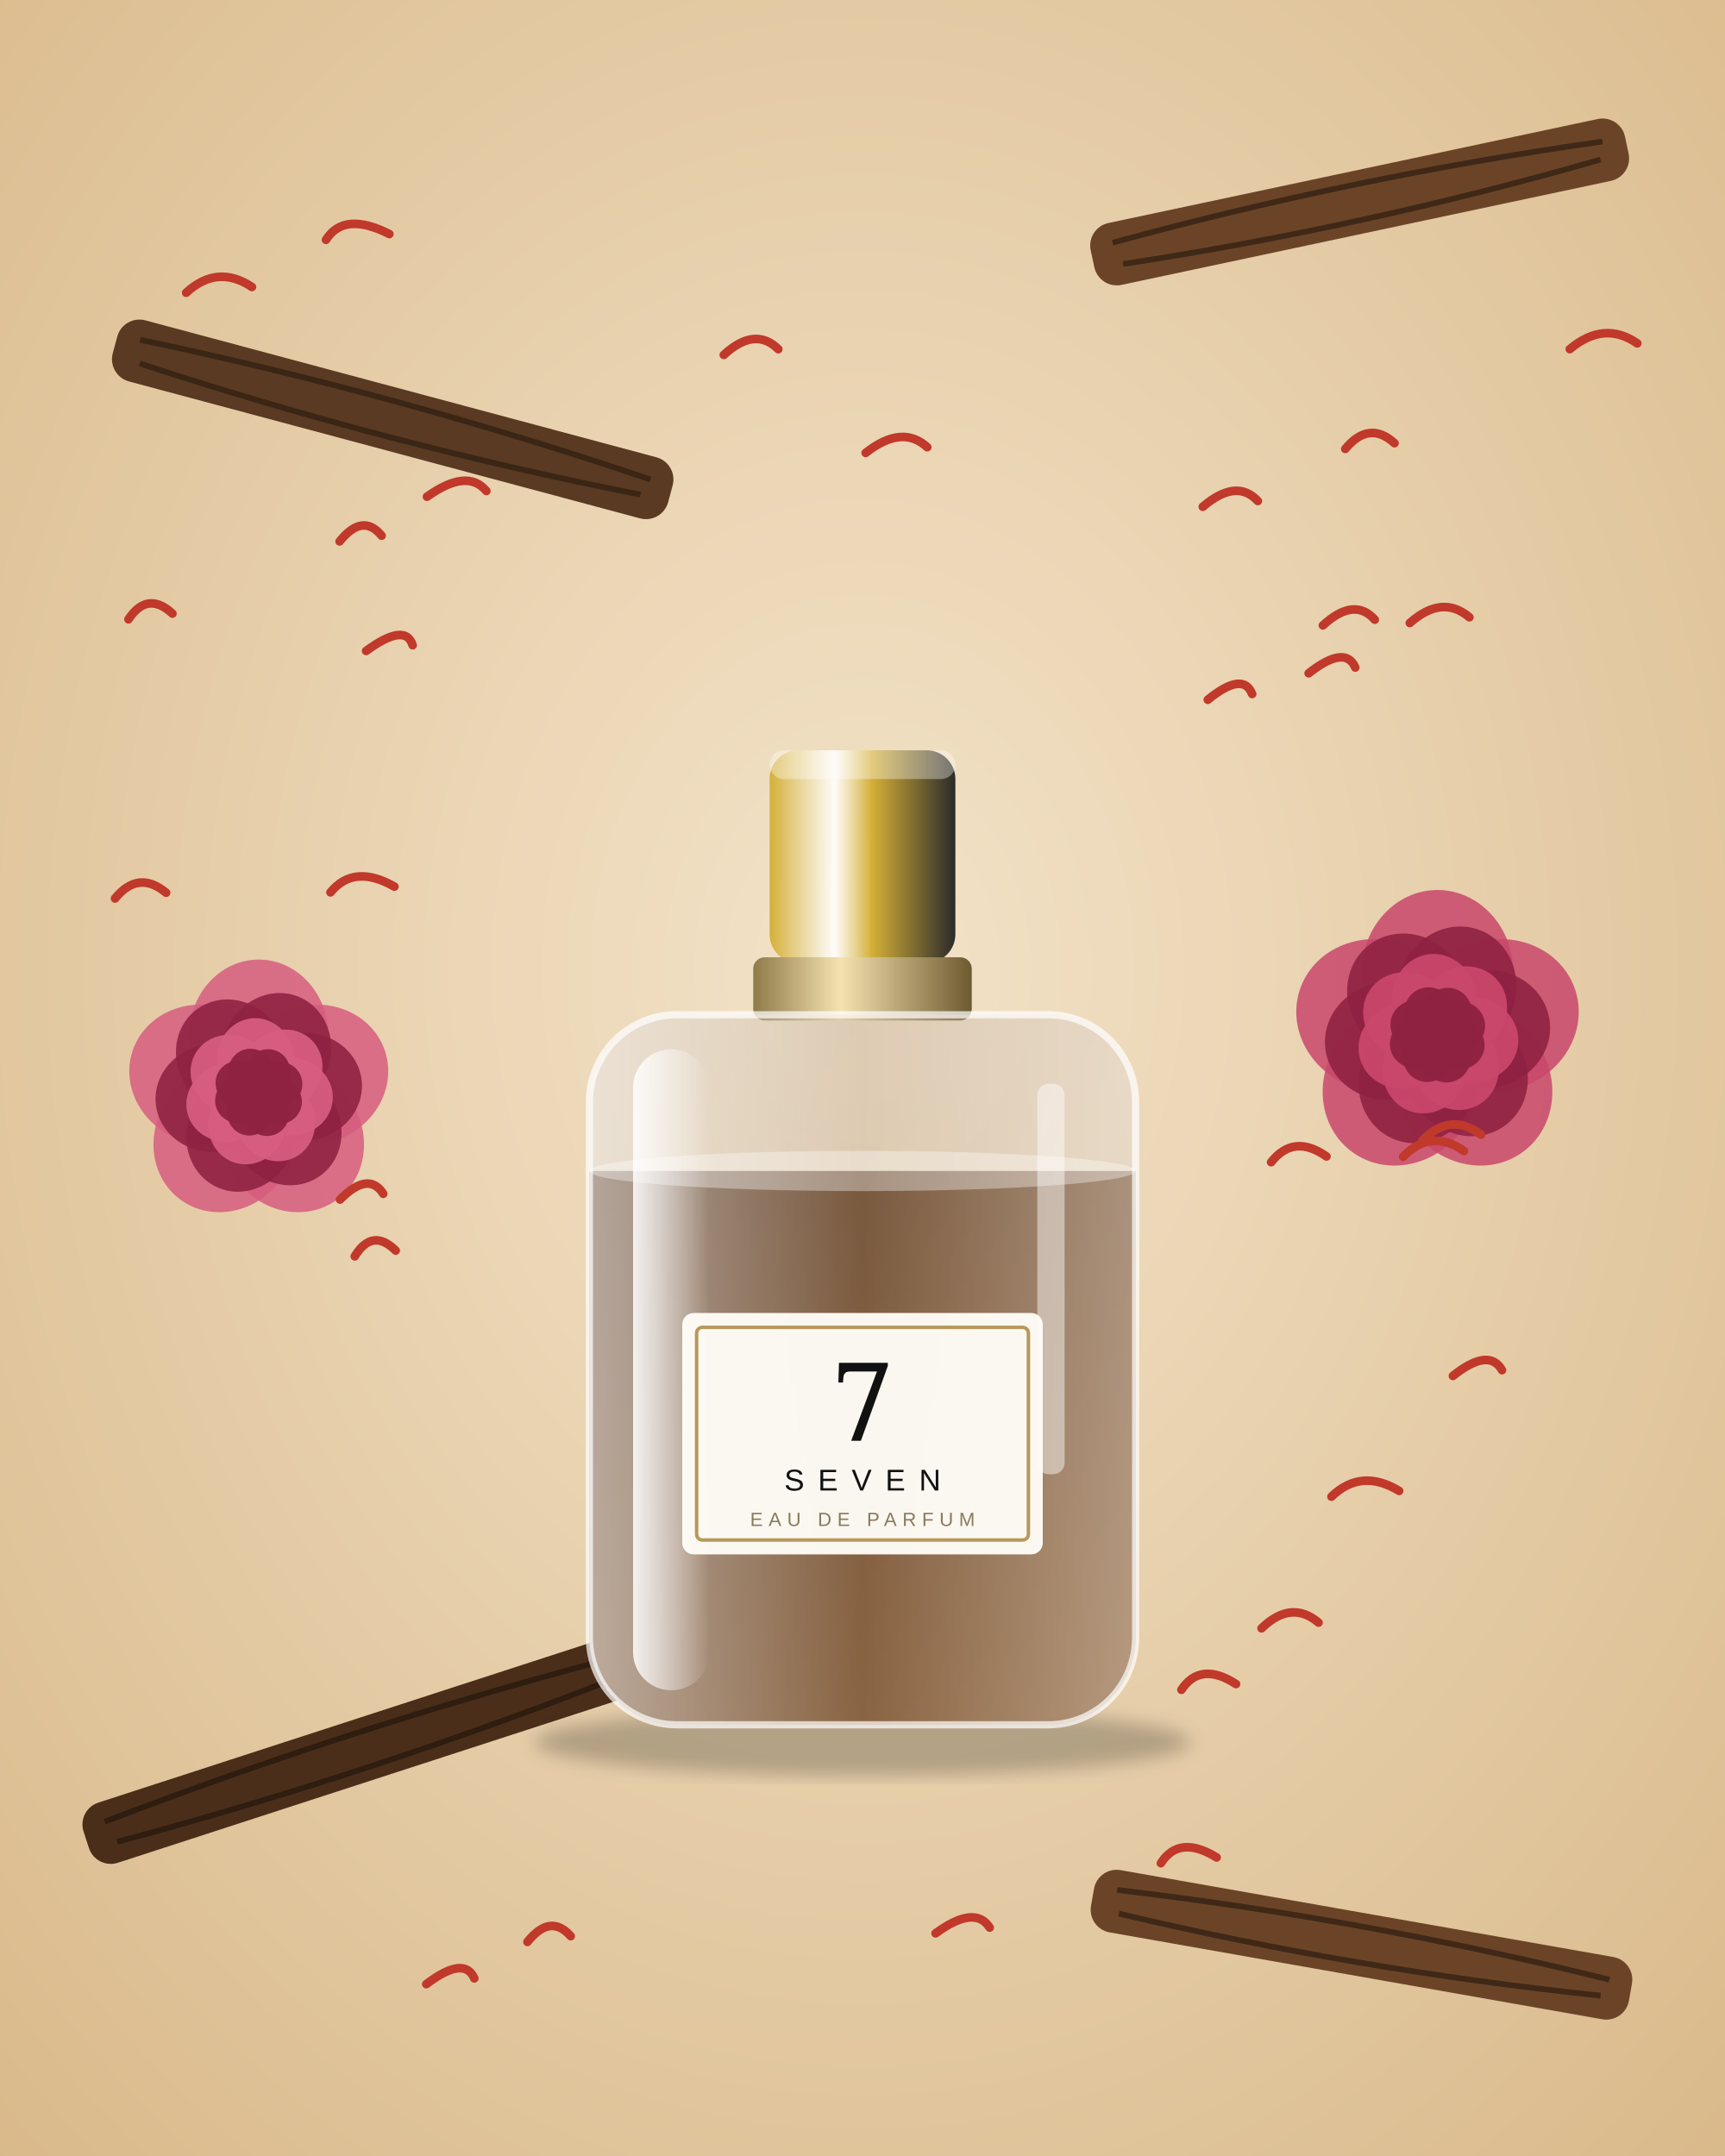
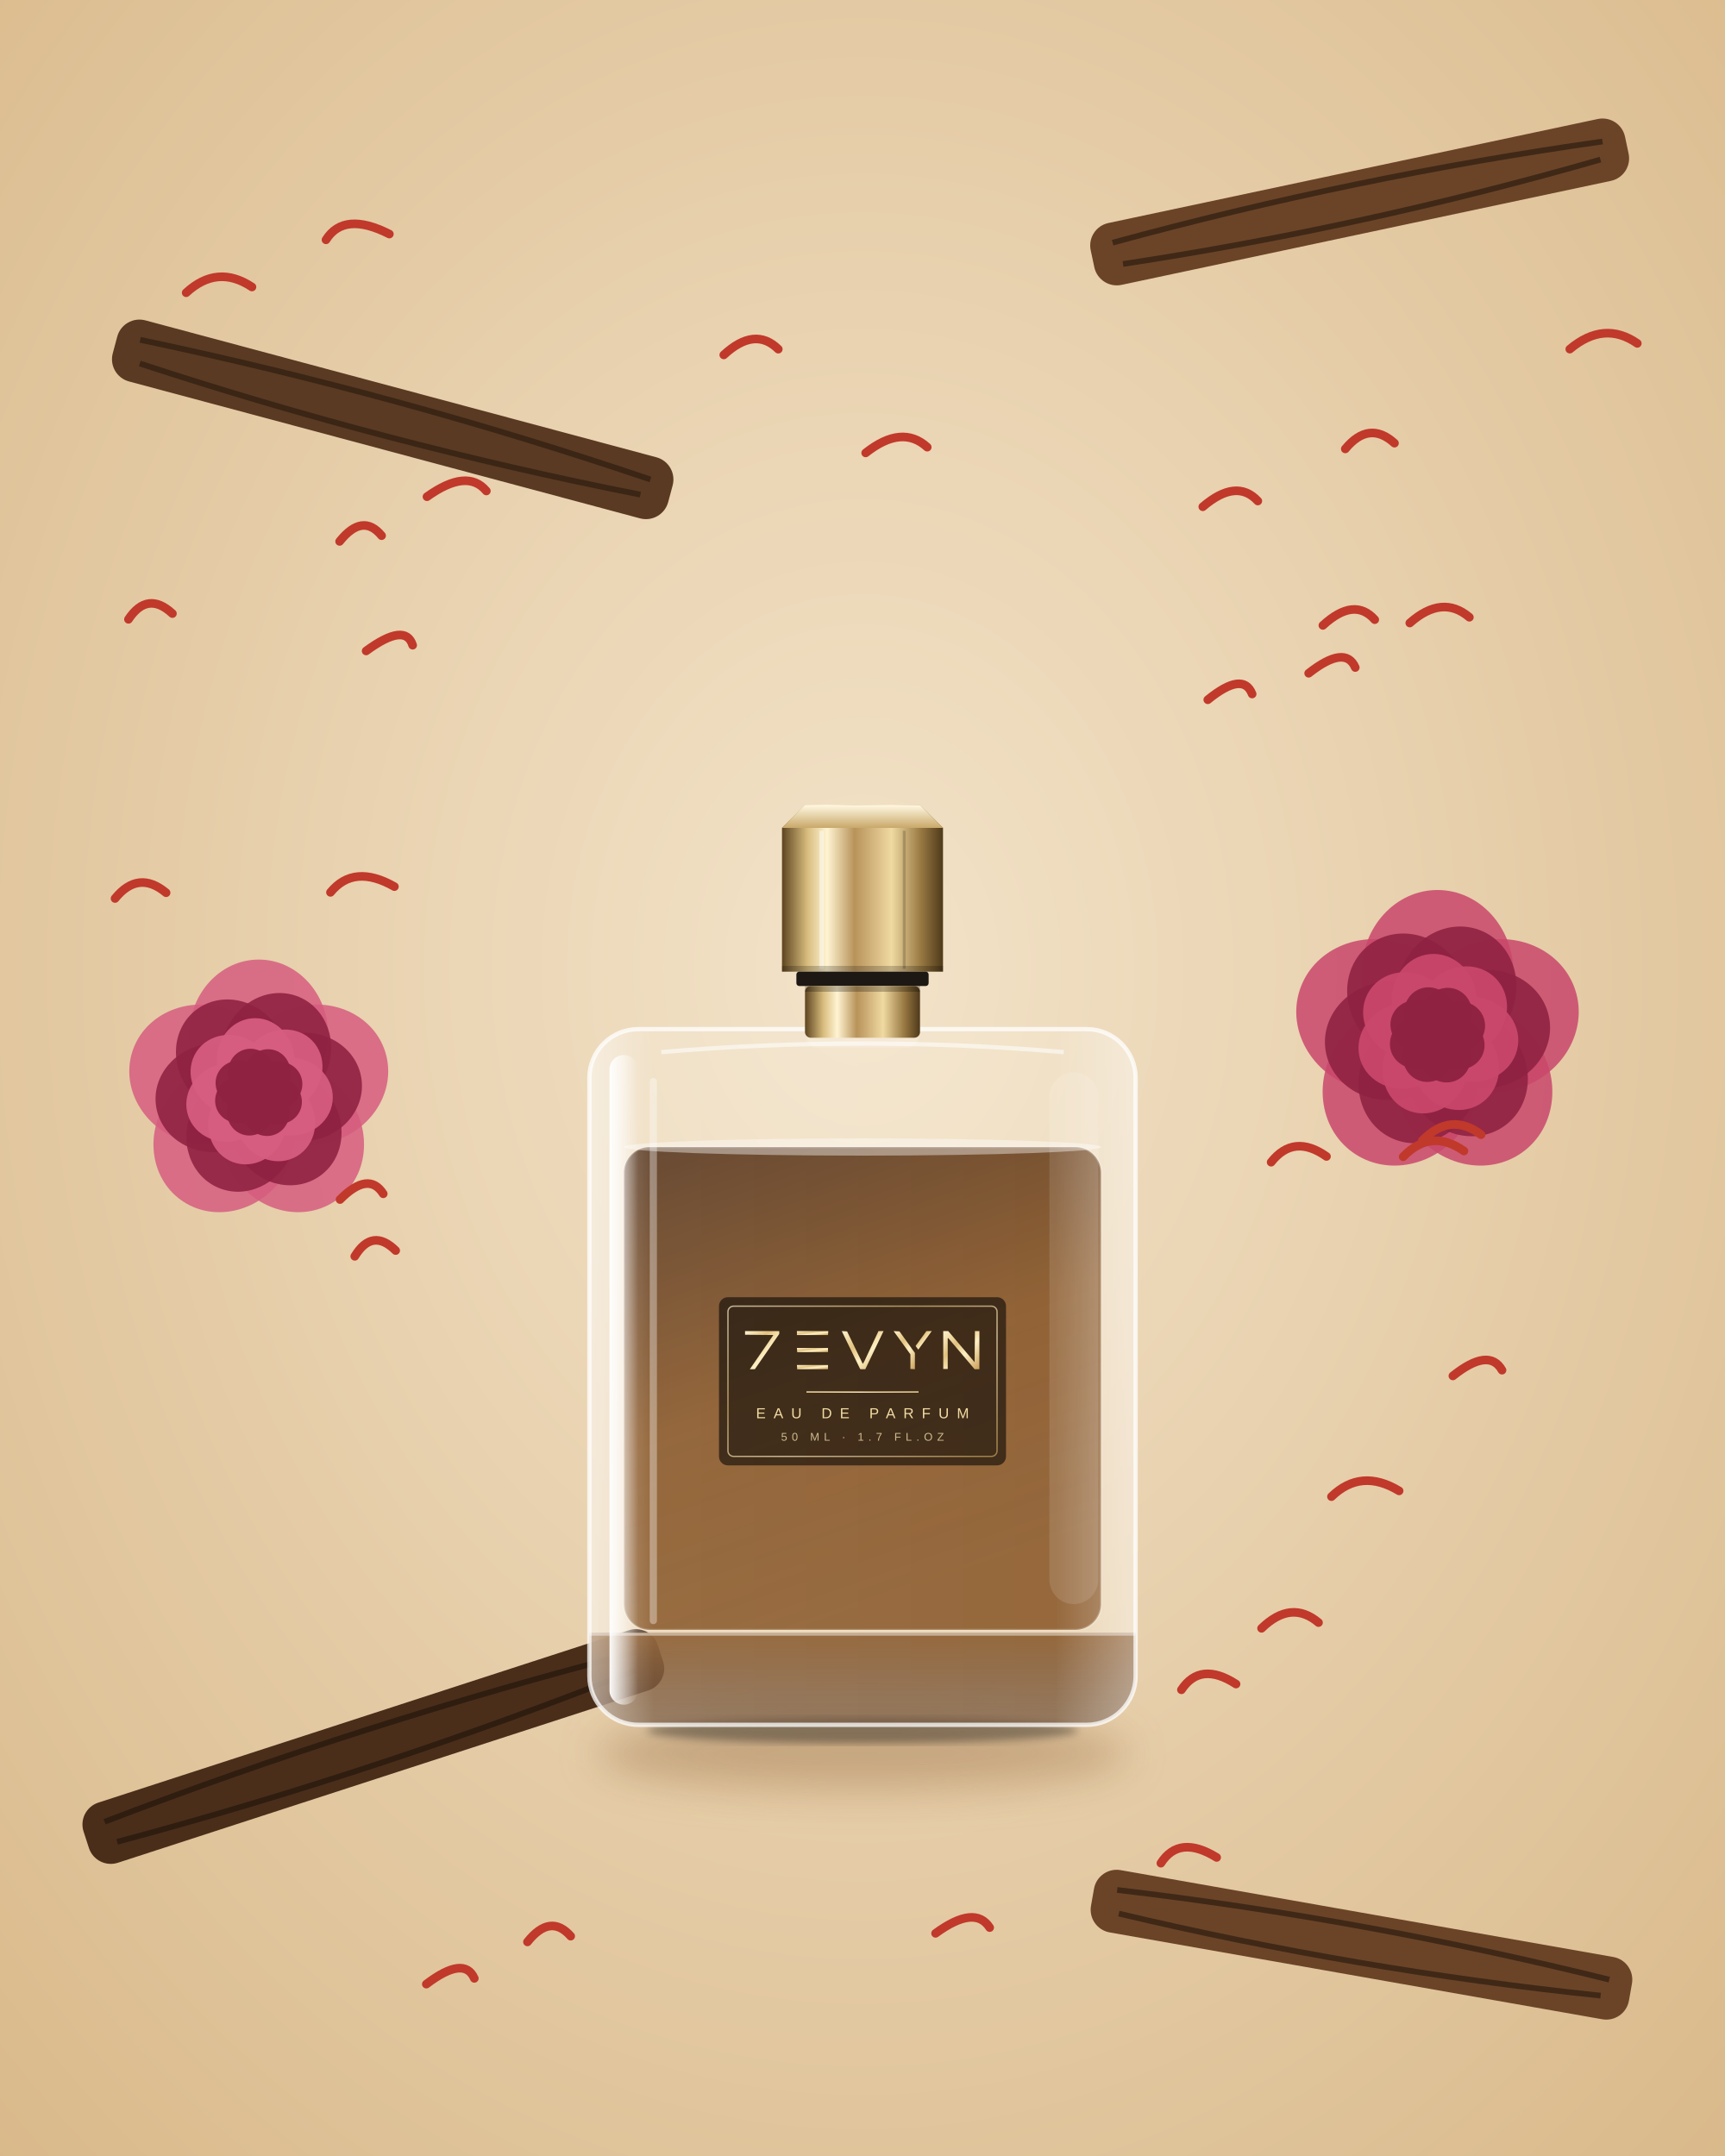
<svg xmlns="http://www.w3.org/2000/svg" viewBox="0 0 600 750">
  <defs>
    <radialGradient id="bg" cx="50%" cy="45%" r="75%">
      <stop offset="0" stop-color="#f3e3c9" />
      <stop offset="1" stop-color="#d9b98a" />
    </radialGradient>
-     <linearGradient id="glass" x1="0" y1="0" x2="1" y2="0">
-       <stop offset="0" stop-color="#fff" stop-opacity="0.55" />
-       <stop offset="0.5" stop-color="#fff" stop-opacity="0.12" />
-       <stop offset="1" stop-color="#fff" stop-opacity="0.4" />
-     </linearGradient>
-     <linearGradient id="liquid" x1="0" y1="0" x2="1" y2="1">
+     <linearGradient id="fl-liquid" x1="0" y1="0" x2="0.35" y2="1">
      <stop offset="0" stop-color="#5a3a22" />
-       <stop offset="1" stop-color="#8b5a2b" />
-     </linearGradient>
-     <linearGradient id="cap" x1="0" y1="0" x2="1" y2="0">
-       <stop offset="0" stop-color="#d4af37" />
-       <stop offset="0.35" stop-color="#ffffff" stop-opacity="0.9" />
-       <stop offset="0.55" stop-color="#d4af37" />
-       <stop offset="1" stop-color="#2a2a2a" />
-     </linearGradient>
-     <linearGradient id="collar" x1="0" y1="0" x2="1" y2="0">
-       <stop offset="0" stop-color="#8f7a4a" />
-       <stop offset="0.4" stop-color="#f4e3b0" />
-       <stop offset="1" stop-color="#6e5a30" />
+       <stop offset="0.55" stop-color="#8b5a2b" />
+       <stop offset="1" stop-color="#8b5a2b" stop-opacity="0.95" />
+     </linearGradient>
+     <linearGradient id="fl-base" x1="0" y1="0" x2="0" y2="1">
+       <stop offset="0" stop-color="#8b5a2b" stop-opacity="0.95" />
+       <stop offset="1" stop-color="#5a3a22" stop-opacity="0.6" />
+     </linearGradient>
+     <linearGradient id="fl-glass" x1="0" y1="0" x2="1" y2="0">
+       <stop offset="0" stop-color="#fff" stop-opacity="0.5" />
+       <stop offset="0.12" stop-color="#fff" stop-opacity="0.08" />
+       <stop offset="0.85" stop-color="#fff" stop-opacity="0.05" />
+       <stop offset="1" stop-color="#fff" stop-opacity="0.38" />
+     </linearGradient>
+     <linearGradient id="fl-shine" x1="0" y1="0" x2="1" y2="0">
+       <stop offset="0" stop-color="#fff" stop-opacity="0.95" />
+       <stop offset="1" stop-color="#fff" stop-opacity="0" />
+     </linearGradient>
+     <linearGradient id="fl-foil" x1="0" y1="0" x2="1" y2="1">
+       <stop offset="0" stop-color="#fff3cf" />
+       <stop offset="0.35" stop-color="#e2c27f" />
+       <stop offset="0.6" stop-color="#fff0c4" />
+       <stop offset="1" stop-color="#c9a05a" />
+     </linearGradient>
+     <linearGradient id="cap-gold" x1="0" y1="0" x2="1" y2="0">
+       <stop offset="0" stop-color="#5e4520" />
+       <stop offset="0.16" stop-color="#d9bd7f" />
+       <stop offset="0.28" stop-color="#fff4d2" />
+       <stop offset="0.45" stop-color="#b8935a" />
+       <stop offset="0.68" stop-color="#f0d9a2" />
+       <stop offset="0.86" stop-color="#9a7a43" />
+       <stop offset="1" stop-color="#4e391a" />
+     </linearGradient>
+     <linearGradient id="cap-top" x1="0" y1="0" x2="0" y2="1">
+       <stop offset="0" stop-color="#fff8e2" />
+       <stop offset="1" stop-color="#c9a86a" />
    </linearGradient>
    <linearGradient id="shine" x1="0" y1="0" x2="1" y2="0">
      <stop offset="0" stop-color="#fff" stop-opacity="0.85" />
      <stop offset="1" stop-color="#fff" stop-opacity="0" />
    </linearGradient>
    <linearGradient id="fade" x1="0" y1="0" x2="0" y2="1">
      <stop offset="0" stop-color="#fff" stop-opacity="0.35" />
      <stop offset="1" stop-color="#fff" stop-opacity="0" />
    </linearGradient>
+     <clipPath id="fl-body">
+       <rect x="10" y="36" width="380" height="484" rx="34" />
+     </clipPath>
    <filter id="soft">
      <feGaussianBlur stdDeviation="3" />
    </filter>
    <filter id="blur18">
      <feGaussianBlur stdDeviation="18" />
+     </filter>
+     <filter id="fl-blur" x="-30%" y="-200%" width="160%" height="500%">
+       <feGaussianBlur stdDeviation="14" />
    </filter>
  </defs>
  <rect width="600" height="750" fill="url(#bg)" />
  <g transform="translate(40 120) rotate(15)">
    <rect x="0" y="-11" width="200" height="22" rx="8" fill="#5a3a22" />
    <path d="M8 -4 Q 100 -9 192 -3 M10 4 Q 100 9 190 3" stroke="#2e1d10" stroke-width="2" fill="none" opacity="0.7" />
  </g>
  <g transform="translate(380 90) rotate(-12)">
    <rect x="0" y="-11" width="190" height="22" rx="8" fill="#6b4428" />
    <path d="M8 -4 Q 95 -9 182 -3 M10 4 Q 95 9 180 3" stroke="#2e1d10" stroke-width="2" fill="none" opacity="0.7" />
  </g>
  <g transform="translate(30 640) rotate(-18)">
    <rect x="0" y="-11" width="210" height="22" rx="8" fill="#4a2e1a" />
    <path d="M8 -4 Q 105 -9 202 -3 M10 4 Q 105 9 200 3" stroke="#24160b" stroke-width="2" fill="none" opacity="0.7" />
  </g>
  <g transform="translate(380 660) rotate(10)">
    <rect x="0" y="-11" width="190" height="22" rx="8" fill="#6b4428" />
    <path d="M8 -4 Q 95 -9 182 -3 M10 4 Q 95 9 180 3" stroke="#2e1d10" stroke-width="2" fill="none" opacity="0.7" />
  </g>
  <g transform="translate(500 360)">
    <ellipse cx="0" cy="-21.6" rx="26.4" ry="28.8" transform="rotate(0)" fill="#c9476b" opacity="0.85" />
    <ellipse cx="0" cy="-21.6" rx="26.4" ry="28.8" transform="rotate(72)" fill="#c9476b" opacity="0.85" />
    <ellipse cx="0" cy="-21.6" rx="26.4" ry="28.8" transform="rotate(144)" fill="#c9476b" opacity="0.85" />
    <ellipse cx="0" cy="-21.6" rx="26.4" ry="28.8" transform="rotate(216)" fill="#c9476b" opacity="0.85" />
    <ellipse cx="0" cy="-21.6" rx="26.4" ry="28.8" transform="rotate(288)" fill="#c9476b" opacity="0.85" />
    <ellipse cx="0" cy="-16.848" rx="20.592" ry="22.464" transform="rotate(23)" fill="#8f2241" opacity="0.89" />
    <ellipse cx="0" cy="-16.848" rx="20.592" ry="22.464" transform="rotate(83)" fill="#8f2241" opacity="0.89" />
    <ellipse cx="0" cy="-16.848" rx="20.592" ry="22.464" transform="rotate(143)" fill="#8f2241" opacity="0.89" />
    <ellipse cx="0" cy="-16.848" rx="20.592" ry="22.464" transform="rotate(203)" fill="#8f2241" opacity="0.89" />
    <ellipse cx="0" cy="-16.848" rx="20.592" ry="22.464" transform="rotate(263)" fill="#8f2241" opacity="0.89" />
    <ellipse cx="0" cy="-16.848" rx="20.592" ry="22.464" transform="rotate(323)" fill="#8f2241" opacity="0.89" />
    <ellipse cx="0" cy="-12.096" rx="14.784" ry="16.128" transform="rotate(46)" fill="#c9476b" opacity="0.93" />
    <ellipse cx="0" cy="-12.096" rx="14.784" ry="16.128" transform="rotate(97.42857)" fill="#c9476b" opacity="0.93" />
    <ellipse cx="0" cy="-12.096" rx="14.784" ry="16.128" transform="rotate(148.8571)" fill="#c9476b" opacity="0.93" />
    <ellipse cx="0" cy="-12.096" rx="14.784" ry="16.128" transform="rotate(200.2857)" fill="#c9476b" opacity="0.93" />
    <ellipse cx="0" cy="-12.096" rx="14.784" ry="16.128" transform="rotate(251.7143)" fill="#c9476b" opacity="0.93" />
    <ellipse cx="0" cy="-12.096" rx="14.784" ry="16.128" transform="rotate(303.1429)" fill="#c9476b" opacity="0.93" />
    <ellipse cx="0" cy="-12.096" rx="14.784" ry="16.128" transform="rotate(354.5714)" fill="#c9476b" opacity="0.93" />
    <ellipse cx="0" cy="-7.344" rx="8.976" ry="9.792" transform="rotate(69)" fill="#8f2241" opacity="0.97" />
    <ellipse cx="0" cy="-7.344" rx="8.976" ry="9.792" transform="rotate(114)" fill="#8f2241" opacity="0.97" />
    <ellipse cx="0" cy="-7.344" rx="8.976" ry="9.792" transform="rotate(159)" fill="#8f2241" opacity="0.97" />
    <ellipse cx="0" cy="-7.344" rx="8.976" ry="9.792" transform="rotate(204)" fill="#8f2241" opacity="0.97" />
    <ellipse cx="0" cy="-7.344" rx="8.976" ry="9.792" transform="rotate(249)" fill="#8f2241" opacity="0.97" />
    <ellipse cx="0" cy="-7.344" rx="8.976" ry="9.792" transform="rotate(294)" fill="#8f2241" opacity="0.97" />
    <ellipse cx="0" cy="-7.344" rx="8.976" ry="9.792" transform="rotate(339)" fill="#8f2241" opacity="0.97" />
    <ellipse cx="0" cy="-7.344" rx="8.976" ry="9.792" transform="rotate(384)" fill="#8f2241" opacity="0.97" />
    <circle r="8.64" fill="#8f2241" />
  </g>
  <g transform="translate(90 380)">
    <ellipse cx="0" cy="-19.8" rx="24.2" ry="26.4" transform="rotate(0)" fill="#d65d7f" opacity="0.85" />
    <ellipse cx="0" cy="-19.8" rx="24.2" ry="26.4" transform="rotate(72)" fill="#d65d7f" opacity="0.85" />
    <ellipse cx="0" cy="-19.8" rx="24.2" ry="26.4" transform="rotate(144)" fill="#d65d7f" opacity="0.85" />
    <ellipse cx="0" cy="-19.8" rx="24.2" ry="26.4" transform="rotate(216)" fill="#d65d7f" opacity="0.85" />
    <ellipse cx="0" cy="-19.8" rx="24.2" ry="26.4" transform="rotate(288)" fill="#d65d7f" opacity="0.85" />
    <ellipse cx="0" cy="-15.444" rx="18.876" ry="20.592" transform="rotate(23)" fill="#8f2241" opacity="0.89" />
    <ellipse cx="0" cy="-15.444" rx="18.876" ry="20.592" transform="rotate(83)" fill="#8f2241" opacity="0.89" />
    <ellipse cx="0" cy="-15.444" rx="18.876" ry="20.592" transform="rotate(143)" fill="#8f2241" opacity="0.89" />
    <ellipse cx="0" cy="-15.444" rx="18.876" ry="20.592" transform="rotate(203)" fill="#8f2241" opacity="0.89" />
    <ellipse cx="0" cy="-15.444" rx="18.876" ry="20.592" transform="rotate(263)" fill="#8f2241" opacity="0.89" />
    <ellipse cx="0" cy="-15.444" rx="18.876" ry="20.592" transform="rotate(323)" fill="#8f2241" opacity="0.89" />
    <ellipse cx="0" cy="-11.088" rx="13.552" ry="14.784" transform="rotate(46)" fill="#d65d7f" opacity="0.93" />
    <ellipse cx="0" cy="-11.088" rx="13.552" ry="14.784" transform="rotate(97.42857)" fill="#d65d7f" opacity="0.93" />
    <ellipse cx="0" cy="-11.088" rx="13.552" ry="14.784" transform="rotate(148.8571)" fill="#d65d7f" opacity="0.93" />
    <ellipse cx="0" cy="-11.088" rx="13.552" ry="14.784" transform="rotate(200.2857)" fill="#d65d7f" opacity="0.93" />
    <ellipse cx="0" cy="-11.088" rx="13.552" ry="14.784" transform="rotate(251.7143)" fill="#d65d7f" opacity="0.93" />
    <ellipse cx="0" cy="-11.088" rx="13.552" ry="14.784" transform="rotate(303.1429)" fill="#d65d7f" opacity="0.93" />
    <ellipse cx="0" cy="-11.088" rx="13.552" ry="14.784" transform="rotate(354.5714)" fill="#d65d7f" opacity="0.93" />
    <ellipse cx="0" cy="-6.732" rx="8.228" ry="8.976" transform="rotate(69)" fill="#8f2241" opacity="0.97" />
    <ellipse cx="0" cy="-6.732" rx="8.228" ry="8.976" transform="rotate(114)" fill="#8f2241" opacity="0.97" />
    <ellipse cx="0" cy="-6.732" rx="8.228" ry="8.976" transform="rotate(159)" fill="#8f2241" opacity="0.97" />
    <ellipse cx="0" cy="-6.732" rx="8.228" ry="8.976" transform="rotate(204)" fill="#8f2241" opacity="0.97" />
    <ellipse cx="0" cy="-6.732" rx="8.228" ry="8.976" transform="rotate(249)" fill="#8f2241" opacity="0.97" />
    <ellipse cx="0" cy="-6.732" rx="8.228" ry="8.976" transform="rotate(294)" fill="#8f2241" opacity="0.97" />
    <ellipse cx="0" cy="-6.732" rx="8.228" ry="8.976" transform="rotate(339)" fill="#8f2241" opacity="0.97" />
    <ellipse cx="0" cy="-6.732" rx="8.228" ry="8.976" transform="rotate(384)" fill="#8f2241" opacity="0.97" />
    <circle r="7.92" fill="#8f2241" />
  </g>
  <path d="M 40.012 312.553 q 8.135 -10 17.76 -2" stroke="#c0392b" stroke-width="3" stroke-linecap="round" fill="none" />
  <path d="M 113.39 83.42 q 6.303 -10 22.041 -2" stroke="#c0392b" stroke-width="3" stroke-linecap="round" fill="none" />
  <path d="M 118.263 417.279 q 9.943 -10 15.037 -2" stroke="#c0392b" stroke-width="3" stroke-linecap="round" fill="none" />
  <path d="M 123.4 437.024 q 6.108 -10 14.231 -2" stroke="#c0392b" stroke-width="3" stroke-linecap="round" fill="none" />
  <path d="M 118.128 188.337 q 8.02 -10 14.603 -2" stroke="#c0392b" stroke-width="3" stroke-linecap="round" fill="none" />
  <path d="M 438.804 566.438 q 10.308 -10 19.808 -2" stroke="#c0392b" stroke-width="3" stroke-linecap="round" fill="none" />
  <path d="M 183.465 675.524 q 7.984 -10 15.036 -2" stroke="#c0392b" stroke-width="3" stroke-linecap="round" fill="none" />
  <path d="M 420.1 243.42 q 12.299 -10 15.424 -2" stroke="#c0392b" stroke-width="3" stroke-linecap="round" fill="none" />
  <path d="M 148.288 690.21 q 13.183 -10 16.692 -2" stroke="#c0392b" stroke-width="3" stroke-linecap="round" fill="none" />
  <path d="M 546.018 121.45 q 11.929 -10 23.477 -2" stroke="#c0392b" stroke-width="3" stroke-linecap="round" fill="none" />
  <path d="M 127.35 226.443 q 13.636 -10 16.181 -2" stroke="#c0392b" stroke-width="3" stroke-linecap="round" fill="none" />
  <path d="M 505.35 478.638 q 12.545 -10 17.092 -2" stroke="#c0392b" stroke-width="3" stroke-linecap="round" fill="none" />
  <path d="M 410.928 587.821 q 6.622 -10 18.995 -2" stroke="#c0392b" stroke-width="3" stroke-linecap="round" fill="none" />
  <path d="M 418.365 176.284 q 11.712 -10 19.136 -2" stroke="#c0392b" stroke-width="3" stroke-linecap="round" fill="none" />
  <path d="M 325.415 672.543 q 13.679 -10 18.819 -2" stroke="#c0392b" stroke-width="3" stroke-linecap="round" fill="none" />
  <path d="M 455.185 234.207 q 12.746 -10 16.212 -2" stroke="#c0392b" stroke-width="3" stroke-linecap="round" fill="none" />
  <path d="M 301.103 157.553 q 12.65 -10 21.415 -2" stroke="#c0392b" stroke-width="3" stroke-linecap="round" fill="none" />
  <path d="M 467.929 156.161 q 8.276 -10 17.106 -2" stroke="#c0392b" stroke-width="3" stroke-linecap="round" fill="none" />
  <path d="M 64.754 101.834 q 10.838 -10 22.886 -2" stroke="#c0392b" stroke-width="3" stroke-linecap="round" fill="none" />
  <path d="M 148.51 172.791 q 13.987 -10 20.657 -2" stroke="#c0392b" stroke-width="3" stroke-linecap="round" fill="none" />
  <path d="M 403.784 648.138 q 6.424 -10 19.398 -2" stroke="#c0392b" stroke-width="3" stroke-linecap="round" fill="none" />
  <path d="M 442.137 404.285 q 7.89 -10 19.245 -2" stroke="#c0392b" stroke-width="3" stroke-linecap="round" fill="none" />
  <path d="M 460.135 217.558 q 10.895 -10 18.038 -2" stroke="#c0392b" stroke-width="3" stroke-linecap="round" fill="none" />
  <path d="M 488.051 402.389 q 9.689 -10 21.15 -2" stroke="#c0392b" stroke-width="3" stroke-linecap="round" fill="none" />
  <path d="M 251.753 123.463 q 10.827 -10 18.954 -2" stroke="#c0392b" stroke-width="3" stroke-linecap="round" fill="none" />
  <path d="M 490.363 216.722 q 11.31 -10 20.722 -2" stroke="#c0392b" stroke-width="3" stroke-linecap="round" fill="none" />
  <path d="M 494.765 396.716 q 9.834 -10 20.383 -2" stroke="#c0392b" stroke-width="3" stroke-linecap="round" fill="none" />
  <path d="M 114.948 310.42 q 8.184 -10 22.238 -2" stroke="#c0392b" stroke-width="3" stroke-linecap="round" fill="none" />
  <path d="M 44.679 215.443 q 6.645 -10 15.295 -2" stroke="#c0392b" stroke-width="3" stroke-linecap="round" fill="none" />
  <path d="M 463.12 520.629 q 10.342 -10 23.526 -2" stroke="#c0392b" stroke-width="3" stroke-linecap="round" fill="none" />
-   <ellipse cx="300" cy="606" rx="114" ry="12" fill="#000" opacity="0.22" filter="url(#soft)" />
-   <rect x="267.7" y="261" width="64.6" height="74" rx="10" fill="url(#cap)" />
-   <rect x="267.7" y="261" width="64.6" height="10" rx="5" fill="#fff" opacity="0.35" />
-   <rect x="262" y="333" width="76" height="22" rx="4" fill="url(#collar)" />
-   <rect x="205" y="353" width="190" height="247" rx="30.4" fill="url(#liquid)" opacity="0.18" />
-   <clipPath id="body">
-     <rect x="205" y="353" width="190" height="247" rx="30.4" />
-   </clipPath>
-   <g clip-path="url(#body)">
-     <rect x="205" y="407.34" width="190" height="247" fill="url(#liquid)" />
-     <ellipse cx="300" cy="407.34" rx="95" ry="7" fill="#fff" opacity="0.35" />
-     <rect x="205" y="353" width="190" height="247" fill="url(#glass)" />
-     <rect x="220.2" y="365" width="26.6" height="223" rx="13.3" fill="url(#shine)" />
-     <rect x="360.8" y="377" width="9.5" height="135.85" rx="4" fill="#fff" opacity="0.45" />
-   </g>
-   <rect x="205" y="353" width="190" height="247" rx="30.4" fill="none" stroke="#fff" stroke-opacity="0.7" stroke-width="2.5" />
-   <rect x="237.3" y="456.74" width="125.4" height="83.98" rx="4" fill="#fffdf8" opacity="0.96" />
-   <rect x="242.3" y="461.74" width="115.4" height="73.98" rx="2" fill="none" stroke="#b8975a" stroke-width="1.2" />
-   <text x="300" y="501.2" font-family="Georgia, serif" font-size="38" text-anchor="middle" fill="#111">7</text>
-   <text x="300" y="518.49" font-family="Arial, sans-serif" font-size="10.45" letter-spacing="4.75" text-anchor="middle" fill="#111">SEVEN</text>
-   <text x="300" y="530.84" font-family="Arial, sans-serif" font-size="6.65" letter-spacing="2" text-anchor="middle" fill="#8a7a5a">EAU DE PARFUM</text>
+   <g transform="translate(200.00 340.00) scale(0.5)">
+     <ellipse cx="200" cy="540" rx="185" ry="26" fill="url(#fl-liquid)" opacity="0.35" filter="url(#fl-blur)" />
+     <ellipse cx="200" cy="524" rx="150" ry="9" fill="#000" opacity="0.35" filter="url(#soft)" />
+     <rect x="162" y="4" width="76" height="44" rx="6" fill="#fff" opacity="0.18" stroke="#fff" stroke-opacity="0.6" stroke-width="2" />
+     <rect x="10" y="36" width="380" height="484" rx="34" fill="#fff" opacity="0.08" />
+     <g clip-path="url(#fl-body)">
+       <rect x="34" y="118" width="332" height="336" rx="18" fill="url(#fl-liquid)" />
+       <ellipse cx="200" cy="118" rx="166" ry="6" fill="#fff" opacity="0.4" />
+       <rect x="10" y="456" width="380" height="64" fill="url(#fl-base)" />
+       <rect x="10" y="456" width="380" height="2" fill="#fff" opacity="0.45" />
+       <rect x="10" y="36" width="380" height="484" fill="url(#fl-glass)" />
+       <rect x="24" y="54" width="20" height="452" rx="10" fill="url(#fl-shine)" />
+       <rect x="52" y="70" width="5" height="380" rx="2.5" fill="#fff" opacity="0.35" />
+       <rect x="330" y="66" width="34" height="370" rx="17" fill="#fff" opacity="0.12" />
+       <path d="M60 52 Q200 40 340 52" stroke="#fff" stroke-opacity="0.55" stroke-width="3" fill="none" />
+     </g>
+     <rect x="10" y="36" width="380" height="484" rx="34" fill="none" stroke="#fff" stroke-opacity="0.75" stroke-width="3" />
+     <rect x="34" y="118" width="332" height="336" rx="18" fill="none" stroke="#fff" stroke-opacity="0.22" stroke-width="1.5" />
+     <g transform="translate(200 281) scale(0.78) translate(-200 -281)">
+       <rect x="72" y="206" width="256" height="150" rx="8" fill="#0d0a07" opacity="0.62" />
+       <rect x="80" y="214" width="240" height="134" rx="5" fill="none" stroke="url(#fl-foil)" stroke-opacity="0.7" stroke-width="1.2" />
+       <g transform="translate(95 236) scale(0.25)" fill="url(#fl-foil)">
+         <path d="M 123 1 L 1 1 L 1 14 L 102 15 L 18 137 L 36 137 L 123 11 Z" />
+         <path d="M 186 1 L 186 15 L 297 15 L 298 1 Z" />
+         <path d="M 186 61 L 187 76 L 297 76 L 297 61 Z" />
+         <path d="M 186 122 L 187 137 L 297 137 L 297 122 Z" />
+         <path d="M 346 1 L 411 135 L 413 137 L 430 137 L 495 1 L 477 1 L 426 110 L 421 118 L 365 2 Z" />
+         <path d="M 531 1 L 591 84 L 591 136 L 607 137 L 607 79 L 552 2 Z" />
+         <path d="M 667 1 L 648 1 L 610 53 L 610 55 L 619 67 Z" />
+         <path d="M 708 1 L 708 136 L 724 136 L 724 27 L 726 26 L 820 137 L 837 137 L 837 1 L 821 1 L 820 112 L 726 1 Z" />
+       </g>
+       <rect x="150" y="290" width="100" height="1.2" fill="url(#fl-foil)" />
+       <text x="200" y="314" text-anchor="middle" font-size="13" letter-spacing="7" fill="#f3dca4" font-family="Jost, Arial, sans-serif">EAU DE PARFUM</text>
+       <text x="200" y="334" text-anchor="middle" font-size="10" letter-spacing="4" fill="#e8d3a2" opacity="0.85" font-family="Jost, Arial, sans-serif">50 ML · 1.7 FL.OZ</text>
+     </g>
+     <g transform="translate(100 -126)">
+       <path d="M44 22 L60 6 H140 L156 22 V122 H44 Z" fill="url(#cap-gold)" />
+       <path d="M60 6 H140 L156 22 H44 Z" fill="url(#cap-top)" />
+       <rect x="70" y="24" width="3" height="96" fill="#fff" opacity="0.45" />
+       <rect x="128" y="24" width="2" height="96" fill="#000" opacity="0.18" />
+       <rect x="44" y="118" width="112" height="4" fill="#000" opacity="0.2" />
+       <rect x="54" y="122" width="92" height="10" rx="2" fill="#1d1813" />
+       <rect x="60" y="132" width="80" height="36" rx="4" fill="url(#cap-gold)" />
+       <rect x="60" y="132" width="80" height="4" fill="#000" opacity="0.25" />
+     </g>
+   </g>
</svg>
